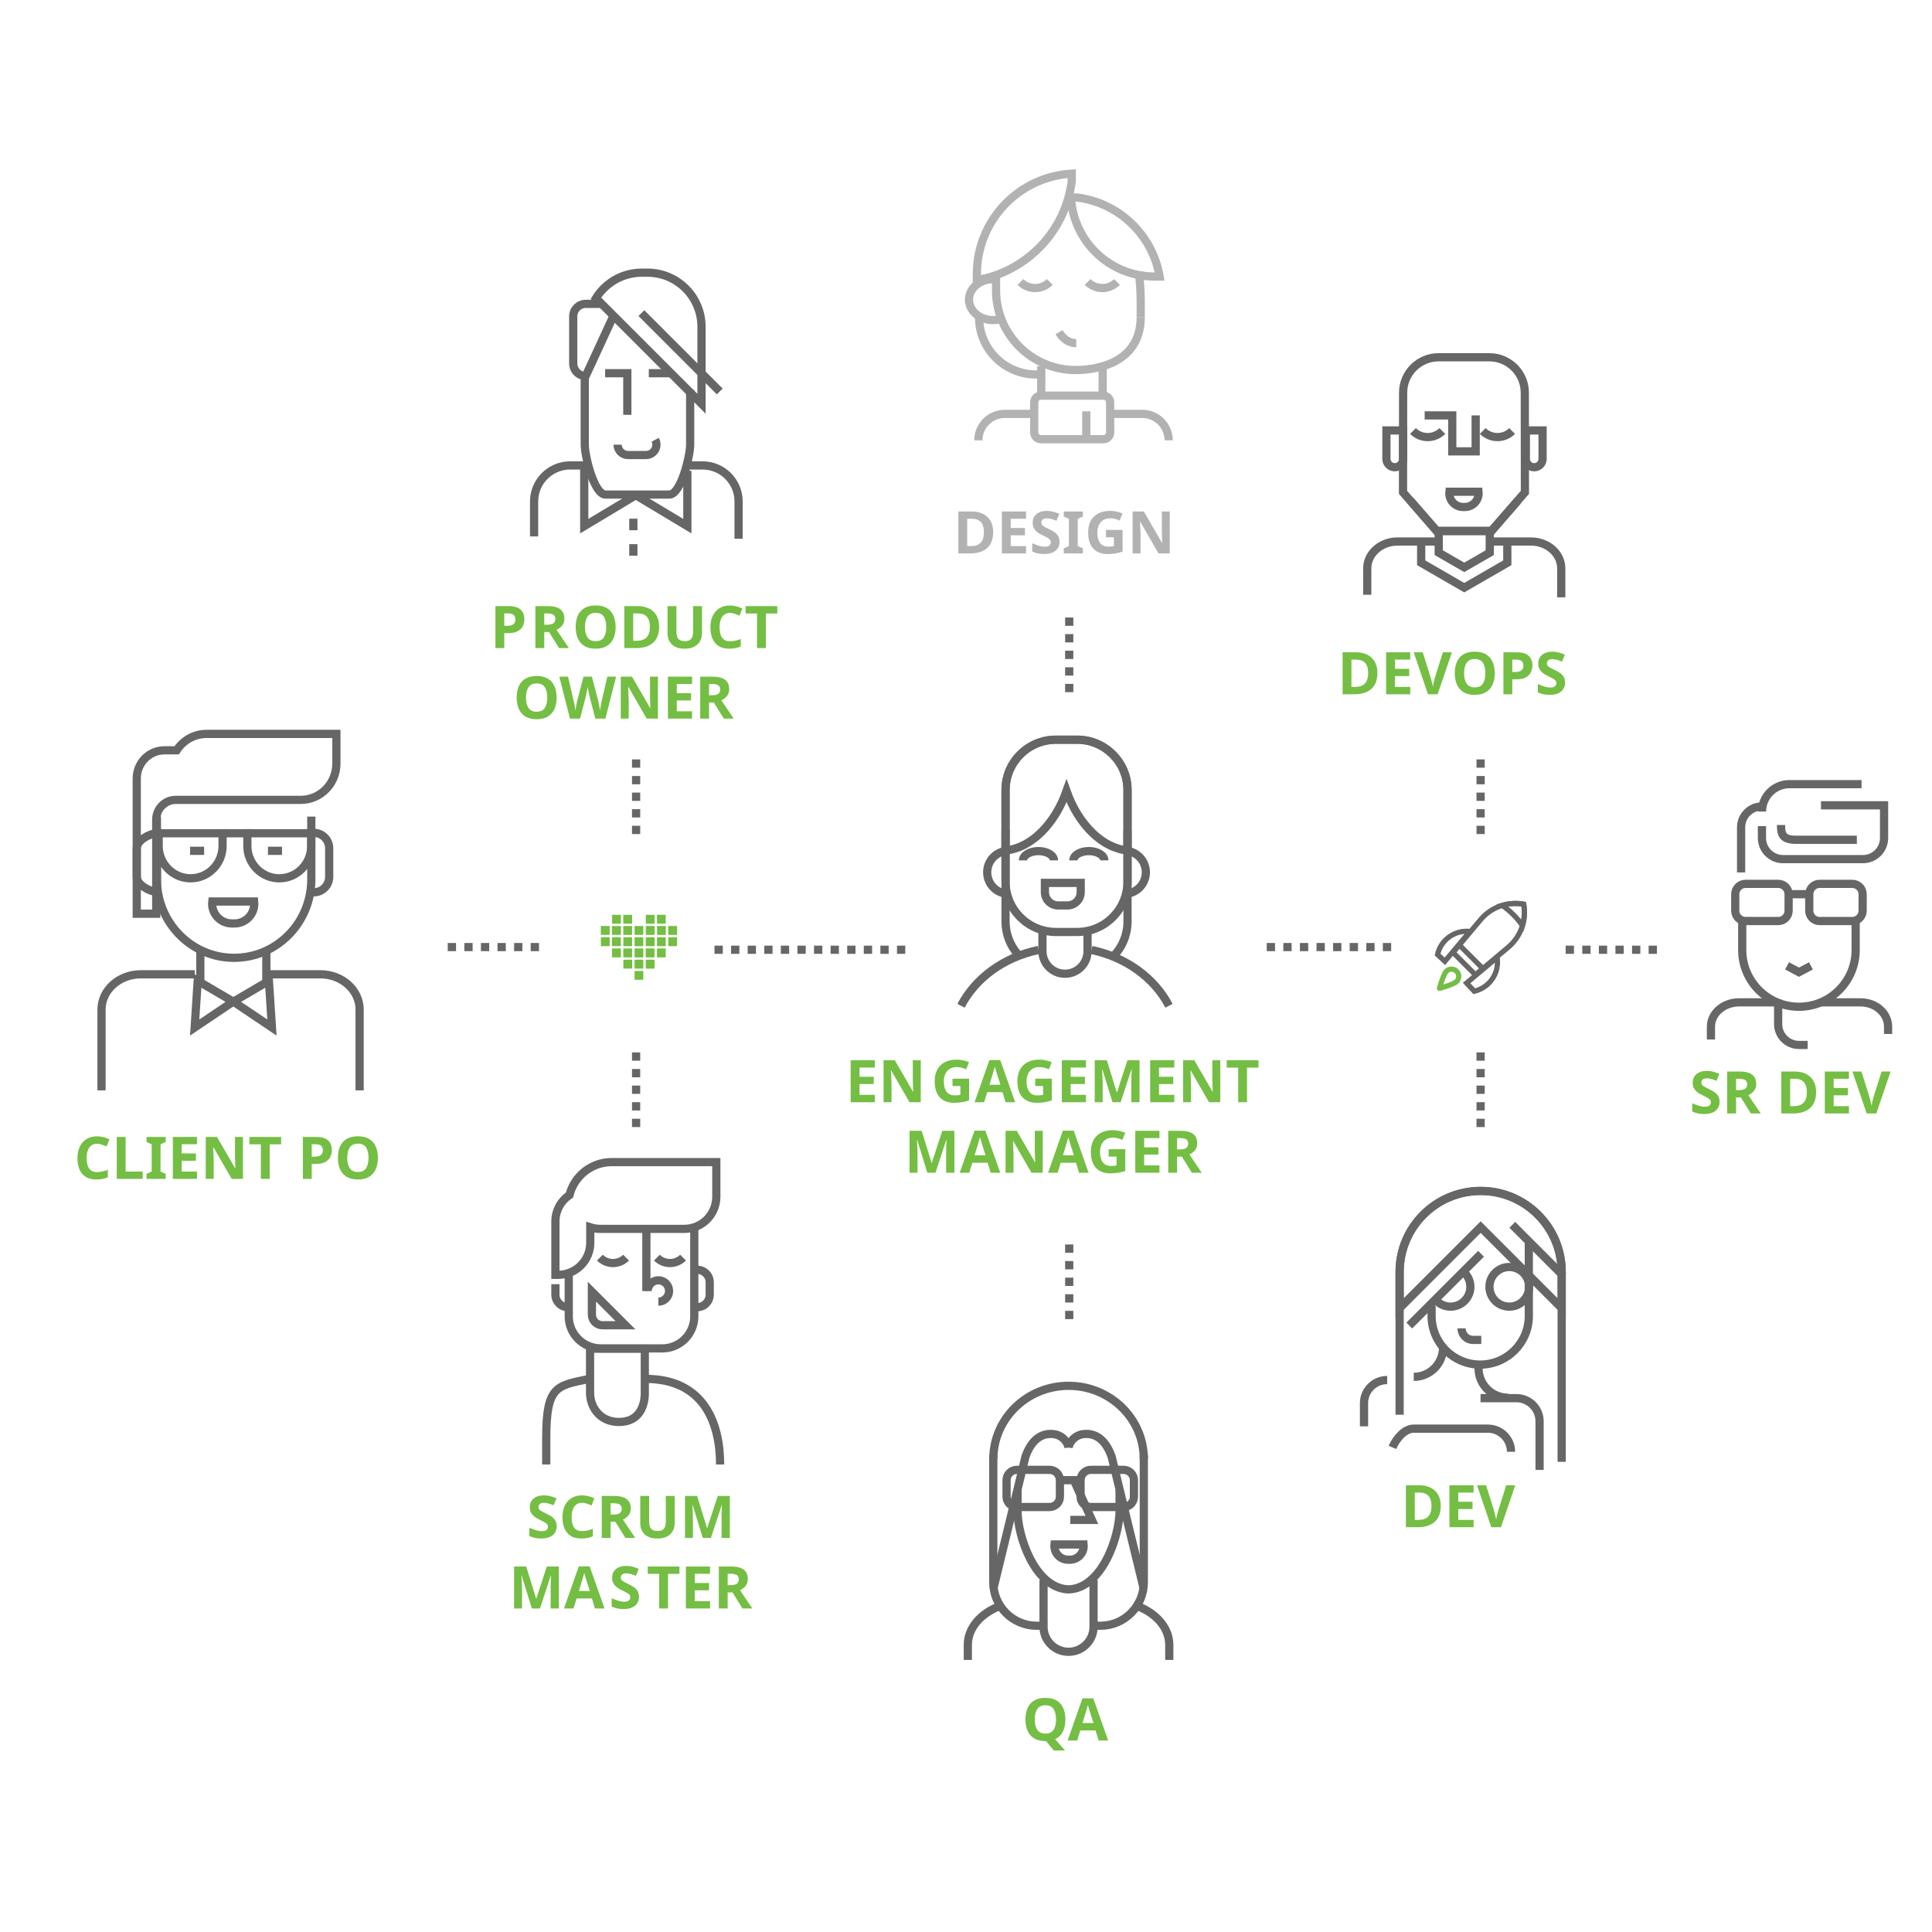
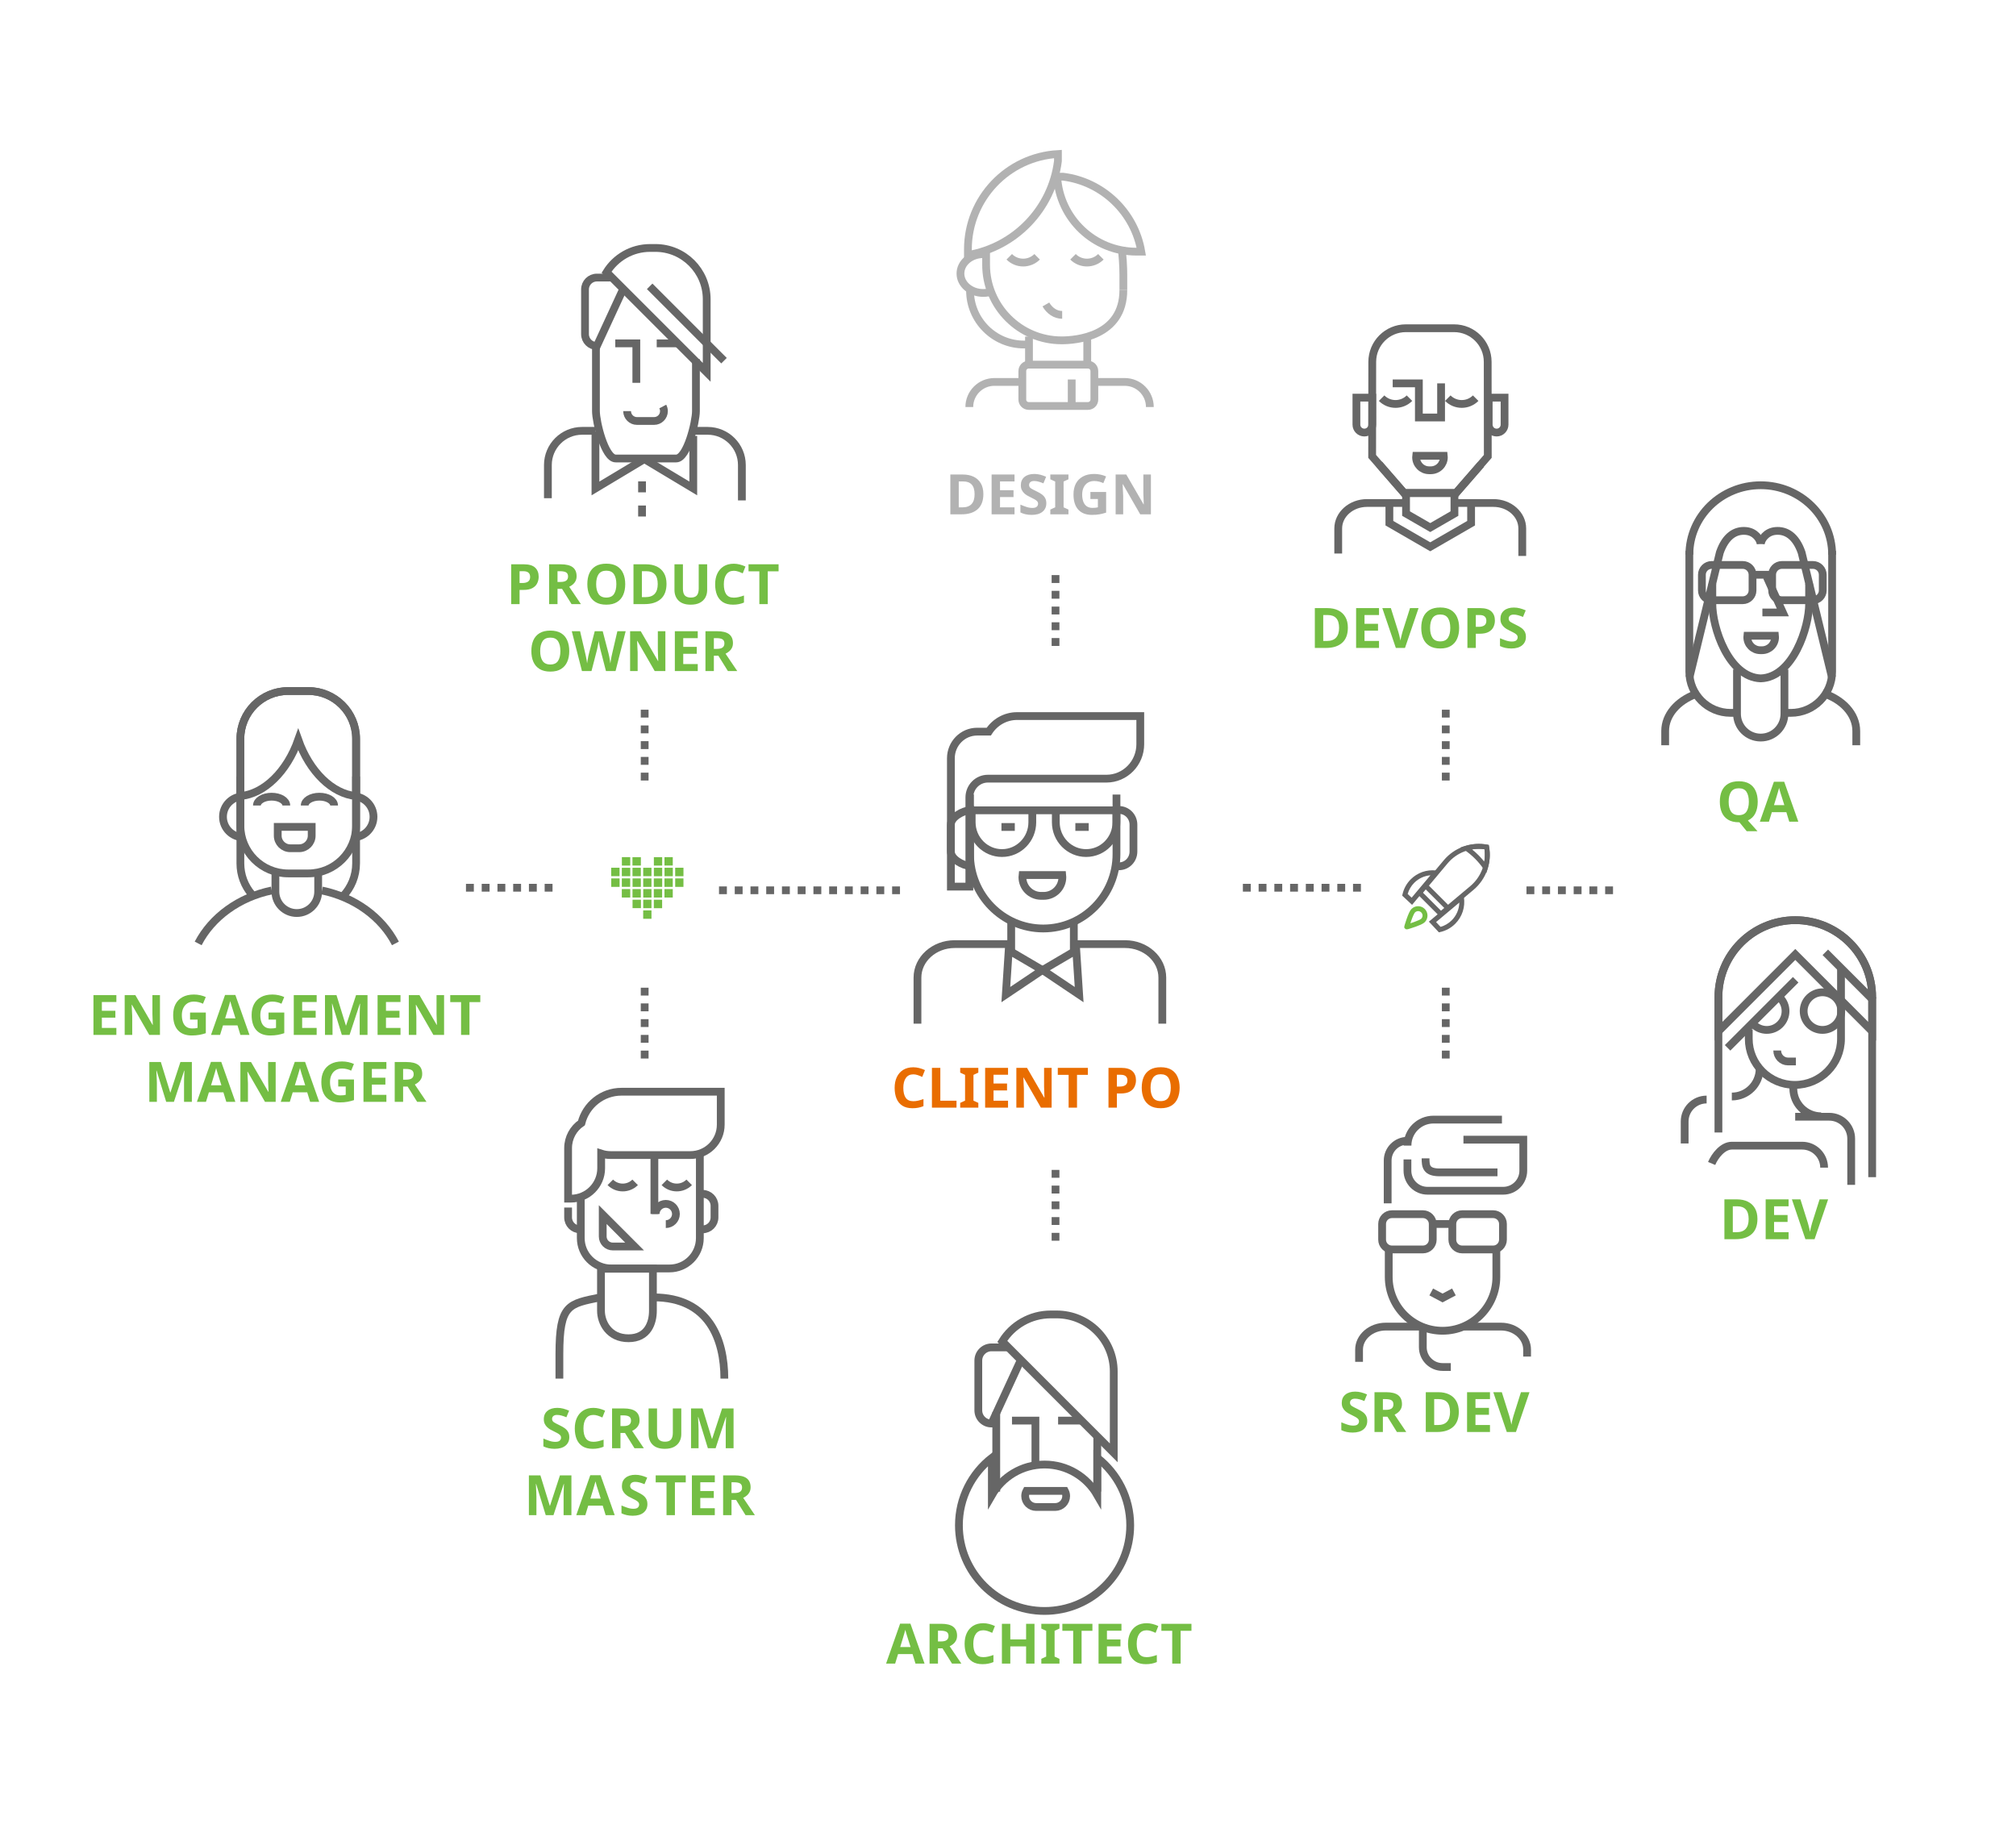
- <svg xmlns="http://www.w3.org/2000/svg" width="600px" height="600px" viewBox="0 0 600 600" version="1.1">
+ <svg xmlns="http://www.w3.org/2000/svg" width="660px" height="600px" viewBox="0 0 660 600" version="1.1">
  <defs />
-   <g id="Silverbird-Team-Graph---V2" stroke="none" stroke-width="1" fill="none" fill-rule="evenodd">
-     <g id="EM" transform="translate(262.1328, 229.6074)">
-       <g id="Icon-EM" transform="translate(36, 0)" stroke="#666666" stroke-width="2.55">
-         <path d="M52.029,28.113 L52.029,56.529 C52.029,60.724 50.381,64.533 47.693,67.343" id="Stroke-52" />
-         <path d="M17.829,66.614 C15.531,63.89 14.146,60.372 14.146,56.528 L14.146,28.113" id="Stroke-54" />
-         <path d="M24.411,65.409 C13.651,67.633 4.793,74.136 0.324,82.741" id="Stroke-56" />
-         <path d="M64.902,82.741 C60.439,74.15 51.602,67.653 40.864,65.418" id="Stroke-58" />
-         <path d="M51.025,34.589 C54.726,34.589 57.726,37.59 57.726,41.291 C57.726,44.993 54.726,47.992 51.025,47.992" id="Stroke-60" />
-         <path d="M15.152,47.993 C11.45,47.993 8.449,44.993 8.449,41.291 C8.449,37.59 11.45,34.589 15.152,34.589" id="Stroke-62" />
-         <path d="M39.613,59.041 L39.613,65.795 C39.613,69.661 36.479,72.795 32.613,72.795 C28.746,72.795 25.612,69.661 25.612,65.795 L25.612,59.041" id="Stroke-64" />
-         <path d="M52.029,44.175 C52.029,52.817 45.025,59.824 36.381,59.824 L29.793,59.824 C21.152,59.824 14.146,52.817 14.146,44.175 L14.146,15.76 C14.146,7.116 21.152,0.11 29.793,0.11 L36.381,0.11 C45.025,0.11 52.029,7.116 52.029,15.76 L52.029,44.175 Z" id="Stroke-66" />
-         <path d="M36.382,0.11 L29.793,0.11 C21.151,0.11 14.145,7.117 14.145,15.759 L14.145,34.498 C21.961,33.789 29.396,26.497 33.088,16.06 C36.779,26.497 44.215,33.789 52.03,34.499 L52.03,15.759 C52.03,7.117 45.025,0.11 36.382,0.11 Z" id="Stroke-68" />
-         <path d="M19.56,37.593 C19.56,35.998 21.713,34.704 24.37,34.704 C27.029,34.704 29.182,35.998 29.182,37.593" id="Stroke-70" />
-         <path d="M35.207,37.593 C35.207,35.998 37.361,34.704 40.018,34.704 C42.675,34.704 44.829,35.998 44.829,37.593" id="Stroke-72" />
-         <path d="M26.373,44.586 L26.373,47.469 C26.373,49.744 28.216,51.587 30.491,51.587 L33.373,51.587 C35.648,51.587 37.491,49.744 37.491,47.469 L37.491,44.586 L26.373,44.586 Z" id="Stroke-74" />
-       </g>
-       <text id="ENGAGEMENT" font-family="Montserrat-Bold, Montserrat" font-size="18.257" font-weight="bold" fill="#74BE44">
-         <tspan x="0.405" y="112.691">EN</tspan>
-         <tspan x="27.078" y="112.691" letter-spacing="-0.11">G</tspan>
-         <tspan x="40.533" y="112.691">AGEMENT</tspan>
-       </text>
-       <text id="MANAGER" font-family="Montserrat-Bold, Montserrat" font-size="18.257" font-weight="bold" fill="#74BE44">
-         <tspan x="18.698" y="134.601">MANAGER</tspan>
-       </text>
-     </g>
-     <g id="Client-PO" transform="translate(6.0625, 227.6074)">
+   <g id="Silverbird-Team-Graph---V2-Copy" stroke="none" stroke-width="1" fill="none" fill-rule="evenodd">
+     <g id="Client-PO" transform="translate(274.8965, 234.1074)">
      <g id="Icon-client-pO" transform="translate(25.31321, 0.169668)" stroke="#666666" stroke-width="2.55">
-         <path d="M51.34,74.797 L68.109,74.797 C74.849,74.797 80.31,79.711 80.31,85.774 L80.31,110.851" id="Stroke-20" />
-         <path d="M29.121,74.797 L12.353,74.797 C5.612,74.797 0.151,79.711 0.151,85.774 L0.151,110.851" id="Stroke-22" />
+         <path d="M51.34,74.797 L68.109,74.797 C74.849,74.797 80.31,79.711 80.31,85.774 L80.31,100.851" id="Stroke-20" />
+         <path d="M30.121,74.797 L12.353,74.797 C5.612,74.797 0.151,79.711 0.151,85.774 L0.151,100.851" id="Stroke-22" />
        <path d="M30.836,76.959 L30.837,67.016" id="Stroke-24" />
        <path d="M51.343,67.016 L51.34,76.96" id="Stroke-26" />
        <polygon id="Stroke-28" points="29.078 91.331 41.048 83.291 30.022 76.822" />
        <polygon id="Stroke-30" points="53.081 91.333 41.111 83.292 52.136 76.822" />
        <path d="M65.729,30.88 L66.126,30.88 C68.739,30.88 70.858,33.034 70.858,35.69 L70.858,44.509 C70.858,47.167 68.739,49.321 66.126,49.321 L65.729,49.321" id="Stroke-32" />
        <path d="M65.304,25.829 L65.304,45.319 C65.304,58.777 54.57,69.683 41.33,69.683 C28.088,69.683 17.354,58.777 17.354,45.319 L17.354,25.829" id="Stroke-34" />
        <path d="M34.547,52.191 C34.521,52.415 34.505,52.644 34.505,52.873 C34.505,56.263 37.251,59.007 40.639,59.007 L41.457,59.007 C44.843,59.007 47.59,56.263 47.59,52.873 C47.59,52.644 47.576,52.415 47.553,52.191 L34.547,52.191 Z" id="Stroke-185" />
        <path d="M32.768,0.144 C28.887,0.144 25.478,2.172 23.494,5.241 L19.687,5.241 C14.941,5.241 11.093,9.151 11.093,13.975 L11.093,55.981 L17.14,55.981 L17.14,26.782 C17.14,23.386 19.851,20.633 23.19,20.633 L26.719,20.633 L56.458,20.633 L62.004,20.633 C68.129,20.633 73.095,15.588 73.095,9.365 L73.095,0.144 L32.768,0.144 Z" id="Stroke-36" />
        <path d="M17.353,30.93 C14.973,31.181 11.093,33.203 11.093,35.69 L11.093,44.509 C11.093,46.997 14.973,49.019 17.353,49.27 L17.353,30.93 Z" id="Stroke-38" />
        <path d="M17.901,30.997 L17.901,34.905 C17.901,40.475 22.345,44.989 27.825,44.989 C33.304,44.989 37.747,40.475 37.747,34.905 L37.747,30.997 L17.901,30.997 Z" id="Stroke-42" />
        <path d="M45.441,30.997 L45.441,34.905 C45.441,40.475 49.884,44.989 55.363,44.989 C60.843,44.989 65.285,40.475 65.285,34.905 L65.285,30.997 L45.441,30.997 Z" id="Stroke-44" />
        <path d="M32.016,36.453 L27.647,36.453" id="Stroke-46" />
        <path d="M56.211,36.453 L51.841,36.453" id="Stroke-48" />
        <path d="M37.728,30.997 L46.802,30.997" id="Stroke-50" />
      </g>
-       <text id="CLIENT-PO" font-family="Montserrat-Bold, Montserrat" font-size="18.257" font-weight="bold" fill="#74BE44">
-         <tspan x="16.931" y="138.51">CLIENT PO</tspan>
-       </text>
-     </g>
-     <g id="PO" transform="translate(151.0508, 84.57401)">
+       <text id="CLIENT-PO" font-family="Montserrat-Bold, Montserrat" font-size="18.257" font-weight="bold" fill="#E96D00">
+         <tspan x="16.931" y="128.51">CLIENT PO</tspan>
+       </text>
+     </g>
+     <g id="EM" transform="translate(28.55078, 226.1074)">
+       <g id="Icon-EM" transform="translate(36, 0)" stroke="#666666" stroke-width="2.55">
+         <path d="M52.029,28.113 L52.029,56.529 C52.029,60.724 50.381,64.533 47.693,67.343" id="Stroke-52" />
+         <path d="M17.829,66.614 C15.531,63.89 14.146,60.372 14.146,56.528 L14.146,28.113" id="Stroke-54" />
+         <path d="M24.411,65.409 C13.651,67.633 4.793,74.136 0.324,82.741" id="Stroke-56" />
+         <path d="M64.902,82.741 C60.439,74.15 51.602,67.653 40.864,65.418" id="Stroke-58" />
+         <path d="M51.025,34.589 C54.726,34.589 57.726,37.59 57.726,41.291 C57.726,44.993 54.726,47.992 51.025,47.992" id="Stroke-60" />
+         <path d="M15.152,47.993 C11.45,47.993 8.449,44.993 8.449,41.291 C8.449,37.59 11.45,34.589 15.152,34.589" id="Stroke-62" />
+         <path d="M39.613,59.041 L39.613,65.795 C39.613,69.661 36.479,72.795 32.613,72.795 C28.746,72.795 25.612,69.661 25.612,65.795 L25.612,59.041" id="Stroke-64" />
+         <path d="M52.029,44.175 C52.029,52.817 45.025,59.824 36.381,59.824 L29.793,59.824 C21.152,59.824 14.146,52.817 14.146,44.175 L14.146,15.76 C14.146,7.116 21.152,0.11 29.793,0.11 L36.381,0.11 C45.025,0.11 52.029,7.116 52.029,15.76 L52.029,44.175 Z" id="Stroke-66" />
+         <path d="M36.382,0.11 L29.793,0.11 C21.151,0.11 14.145,7.117 14.145,15.759 L14.145,34.498 C21.961,33.789 29.396,26.497 33.088,16.06 C36.779,26.497 44.215,33.789 52.03,34.499 L52.03,15.759 C52.03,7.117 45.025,0.11 36.382,0.11 Z" id="Stroke-68" />
+         <path d="M19.56,37.593 C19.56,35.998 21.713,34.704 24.37,34.704 C27.029,34.704 29.182,35.998 29.182,37.593" id="Stroke-70" />
+         <path d="M35.207,37.593 C35.207,35.998 37.361,34.704 40.018,34.704 C42.675,34.704 44.829,35.998 44.829,37.593" id="Stroke-72" />
+         <path d="M26.373,44.586 L26.373,47.469 C26.373,49.744 28.216,51.587 30.491,51.587 L33.373,51.587 C35.648,51.587 37.491,49.744 37.491,47.469 L37.491,44.586 L26.373,44.586 Z" id="Stroke-74" />
+       </g>
+       <text id="ENGAGEMENT" font-family="Montserrat-Bold, Montserrat" font-size="18.257" font-weight="bold" fill="#74BE44">
+         <tspan x="0.405" y="112.691">EN</tspan>
+         <tspan x="27.078" y="112.691" letter-spacing="-0.11">G</tspan>
+         <tspan x="40.533" y="112.691">AGEMENT</tspan>
+       </text>
+       <text id="MANAGER" font-family="Montserrat-Bold, Montserrat" font-size="18.257" font-weight="bold" fill="#74BE44">
+         <tspan x="18.698" y="134.601">MANAGER</tspan>
+       </text>
+     </g>
+     <g id="PO" transform="translate(164.5508, 81.07401)">
      <text id="PRODUCT" font-family="Montserrat-Bold, Montserrat" font-size="18.257" font-weight="bold" fill="#74BE44">
        <tspan x="1.162" y="116.691">P</tspan>
        <tspan x="13.577" y="116.691" letter-spacing="-0.128">R</tspan>
        <tspan x="26.667" y="116.691">ODUCT</tspan>
      </text>
      <text id="OWNER" font-family="Montserrat-Bold, Montserrat" font-size="18.257" font-weight="bold" letter-spacing="-0.201" fill="#74BE44">
        <tspan x="8.345" y="138.601">O</tspan>
        <tspan x="22.64" y="138.601">WNER</tspan>
      </text>
      <g id="Icon-PO" transform="translate(14, 0)" stroke="#666666" stroke-width="2.55">
        <polyline id="Stroke-105" points="22.878 31.331 29.77 31.331 29.77 44.253" />
        <path d="M36.445,31.331 L43.336,31.331" id="Stroke-106" />
        <path d="M26.754,53.514 C26.754,55.298 28.201,56.744 29.984,56.744 L35.584,56.744 C37.367,56.744 38.813,55.298 38.813,53.514 C38.813,52.966 38.665,52.458 38.425,52.007" id="Stroke-107" />
        <path d="M21.585,9.794 L16.848,9.794 C14.707,9.794 12.972,11.529 12.972,13.671 L12.972,28.316 C12.972,30.456 14.707,32.192 16.848,32.192 L25.463,13.531" id="Stroke-108" />
        <path d="M52.81,40.814 L52.81,16.901 C52.81,7.624 45.29,0.101 36.013,0.101 L34.291,0.101 C28.272,0.101 22.996,3.27 20.03,8.029 L52.81,40.814 Z" id="Stroke-109" />
        <path d="M34.139,12.664 L58.474,37.001" id="Stroke-110" />
        <path d="M16.395,59.969 L12.011,59.969 C5.828,59.969 0.818,64.981 0.818,71.165 L0.818,82.021" id="Stroke-111" />
        <path d="M48.746,59.97 L53.13,59.97 C59.312,59.97 64.324,64.981 64.324,71.165 L64.324,82.74" id="Stroke-112" />
        <path d="M49.284,36.499 L49.284,53.514 C49.284,57.081 46.391,69.02 42.823,69.02 L23.011,69.02 C19.444,69.02 16.551,57.081 16.551,53.514 L16.551,31.976" id="Stroke-113" />
        <polyline id="Stroke-114" points="16.39 60.222 16.39 78.828 32.87 68.941" />
        <polyline id="Stroke-115" points="48.413 61.634 48.413 78.827 31.933 68.941" />
        <path d="M31.642,76.508 L31.642,80.103" id="Stroke-116" />
        <path d="M31.642,84.417 L31.642,88.013" id="Stroke-117" />
      </g>
    </g>
-     <g id="Designers-Copy" opacity="0.5" transform="translate(295.5586, 53.18359)">
+     <g id="Designers-Copy" opacity="0.5" transform="translate(309.0586, 49.68359)">
      <text id="DESIGN" font-family="Montserrat-Bold, Montserrat" font-size="18.257" font-weight="bold" fill="#666666">
        <tspan x="0.426" y="118.691">DESIGN</tspan>
      </text>
      <g id="Icon-designers" transform="translate(4.846271, 0)" stroke="#666666" stroke-width="2.55">
        <path d="M20.813,75.35 L11.651,75.35 C7.109,75.35 3.427,79.033 3.427,83.574" id="Stroke-125" />
        <path d="M62.536,83.574 C62.536,79.033 58.853,75.35 54.311,75.35 L44.998,75.35" id="Stroke-126" />
        <g id="Group">
          <path d="M3.665,45.419 C3.665,55.186 11.58,63.104 21.347,63.104 C22.052,63.104 22.747,63.062 23.432,62.981" id="Stroke-118" />
          <path d="M7.986,33.518 C3.867,33.518 0.527,36.362 0.527,39.87 C0.527,43.379 3.867,46.223 7.986,46.223 C9.015,46.223 9.996,46.046 10.889,45.724" id="Stroke-119" />
          <path d="M22.966,60.508 L22.966,69.692" id="Stroke-120" />
          <path d="M42.038,69.692 L42.038,60.509" id="Stroke-121" />
          <path d="M8.927,31.771 L8.927,36.999 C8.927,50.661 20,61.738 33.661,61.738 C38.333,61.738 53.856,60.508 53.856,45.278" id="Stroke-122" />
          <path d="M53.856,45.278 L53.856,40.05 C53.856,38.099 53.63,33.183 53.204,31.363" id="Stroke-123" />
          <path d="M33.83,53.393 C31.627,53.393 29.685,52.046 28.498,49.986" id="Stroke-124" />
          <path d="M16.502,34.382 C19.023,36.904 23.109,36.904 25.63,34.382" id="Stroke-127" />
          <path d="M37.371,34.382 C39.891,36.904 43.977,36.904 46.499,34.382" id="Stroke-128" />
          <path d="M32.441,0.738 L32.441,3.043 C30.475,18.694 18.407,31.192 2.97,33.808 L2.97,31.939 C2.97,15.275 16.009,1.661 32.441,0.738 Z" id="Stroke-129" />
          <path d="M32.196,8.156 L34.115,8.156 C47.146,9.794 57.553,19.844 59.732,32.7 L58.175,32.7 C44.3,32.7 32.964,21.841 32.196,8.156 Z" id="Stroke-130" />
          <path d="M20.785,81.135 C20.785,82.283 21.717,83.216 22.866,83.216 L42.283,83.216 C43.431,83.216 44.363,82.283 44.363,81.135 L44.363,71.774 C44.363,70.623 43.431,69.692 42.283,69.692 L22.866,69.692 C21.717,69.692 20.785,70.623 20.785,71.774 L20.785,81.135 Z" id="Stroke-131" />
        </g>
        <path d="M36.95,82.521 L36.95,74.547" id="Stroke-132" />
      </g>
    </g>
-     <g id="Developers" transform="translate(423.3164, 369.623)">
-       <text id="DEV" font-family="Montserrat-Bold, Montserrat" font-size="18.257" font-weight="bold" fill="#74BE44">
-         <tspan x="11.664" y="104.672">DEV</tspan>
-       </text>
-       <g id="Icon-dev" stroke="#666666" stroke-width="2.55">
-         <path d="M51.473,15.574 L51.473,39.064 C51.473,47.403 44.714,54.164 36.374,54.164 C28.034,54.164 21.275,47.403 21.275,39.064 L21.275,35.947" id="Stroke-145" />
-         <path d="M11.346,69.741 L11.346,25.402 C11.346,11.502 22.613,0.234 36.511,0.234 C50.41,0.234 61.676,11.502 61.676,25.402 L61.676,84.366" id="Stroke-146" />
-         <path d="M36.51,11.461 L61.676,36.629 L61.676,25.402 C61.676,11.501 50.41,0.234 36.512,0.234 C22.613,0.234 11.347,11.501 11.347,25.402 L11.347,36.629 L36.51,11.461 Z" id="Stroke-147" />
-         <path d="M46.34,10.758 L62.158,26.579" id="Stroke-148" />
-         <path d="M36.635,19.747 L14.343,42.039" id="Stroke-149" />
-         <path d="M30.593,42.899 C30.593,44.884 32.173,46.494 34.121,46.494 L36.708,46.494" id="Stroke-150" stroke-linejoin="round" />
-         <path d="M24.841,48.619 L24.841,48.858 C24.841,53.889 20.764,57.967 15.733,57.967" id="Stroke-151" />
-         <path d="M35.864,55.091 L35.864,55.33 C35.864,60.361 39.942,64.439 44.973,64.439" id="Stroke-152" />
-         <path d="M51.563,30.009 C51.563,33.411 48.806,36.167 45.405,36.167 C42.005,36.167 39.249,33.411 39.249,30.009 C39.249,26.608 42.005,23.852 45.405,23.852 C48.806,23.852 51.563,26.608 51.563,30.009 Z" id="Stroke-153" />
-         <path d="M31.516,25.655 C33.921,28.06 33.921,31.958 31.516,34.363 C29.111,36.769 25.213,36.768 22.81,34.363" id="Stroke-154" />
-         <path d="M36.478,64.588 L47.623,64.588 C51.593,64.588 54.813,67.807 54.813,71.779 L54.813,86.879" id="Stroke-155" />
-         <path d="M7.48,58.955 C3.507,58.955 0.289,62.174 0.289,66.145 L0.289,73.336" id="Stroke-156" />
-         <path d="M9.123,79.885 C10.215,77.304 12.77,74.056 15.747,74.056 L38.755,74.056 C42.726,74.056 45.946,77.274 45.946,81.246" id="Stroke-157" />
-       </g>
-     </g>
-     <g id="QA" transform="translate(299.6562, 429.4805)">
+     <g id="QA" transform="translate(544.2344, 157.9564)">
      <text font-family="Montserrat-Bold, Montserrat" font-size="18.257" font-weight="bold" fill="#74BE44">
        <tspan x="17.742" y="111.044">QA</tspan>
      </text>
      <g id="Icon-QA" stroke="#666666" stroke-width="2.55">
        <path d="M52.444,68.921 C58.927,70.969 63.474,75.766 63.474,81.356 L63.474,86.017" id="Stroke-189" />
        <path d="M0.909,86.017 L0.909,81.356 C0.909,76.079 4.962,71.51 10.87,69.29" id="Stroke-190" />
        <path d="M48.036,33.132 L48.036,39.636 C48.07,47.428 42.733,63.763 32.193,64.124 C21.646,63.764 16.317,47.427 16.347,39.636 L16.347,33.132" id="Stroke-191" />
        <path d="M32.182,20.091 C32.02,18.664 30.463,16.148 27.344,15.87 C23.871,15.548 20.696,17.526 18.808,22.914 L8.864,63.802" id="Stroke-192" />
        <path d="M32.2,20.092 C32.364,18.665 33.922,16.148 37.039,15.87 C40.511,15.548 43.688,17.526 45.576,22.915 L55.519,63.802" id="Stroke-193" />
        <path d="M55.566,22.392 L55.566,61.916 C55.566,69.368 49.525,75.411 42.072,75.411 L39.957,75.411" id="Stroke-194" />
        <path d="M24.426,75.411 L22.312,75.411 C14.859,75.411 8.819,69.369 8.819,61.916 L8.819,22.393" id="Stroke-195" />
        <path d="M39.957,61.21 L39.957,75.735 C39.957,80.024 36.482,83.501 32.193,83.501 C27.904,83.501 24.427,80.024 24.427,75.735 L24.427,61.21" id="Stroke-196" />
        <path d="M27.825,50.168 C27.808,50.324 27.796,50.482 27.796,50.641 C27.796,52.996 29.704,54.903 32.058,54.903 L32.625,54.903 C34.979,54.903 36.888,52.996 36.888,50.641 C36.888,50.482 36.876,50.324 36.86,50.168 L27.825,50.168 Z" id="Stroke-197" />
        <polyline id="Stroke-198" points="34.177 30.948 39.433 42.543 32.739 42.543" />
        <path d="M8.832,23.638 C8.832,11.079 19.295,0.897 32.2,0.897 C45.105,0.897 55.567,11.079 55.567,23.638" id="Stroke-199" />
        <path d="M39.133,38.536 C37.365,38.536 35.925,37.097 35.925,35.328 L35.925,30.202 C35.925,28.433 37.365,26.994 39.133,26.994 L49.292,26.994 C51.059,26.994 52.5,28.433 52.5,30.202 L52.5,35.328 C52.5,37.097 51.059,38.536 49.292,38.536 L39.133,38.536 Z" id="Stroke-200" />
        <path d="M16.144,38.536 C14.377,38.536 12.937,37.097 12.937,35.328 L12.937,30.202 C12.937,28.433 14.377,26.994 16.144,26.994 L26.303,26.994 C28.071,26.994 29.511,28.433 29.511,30.202 L29.511,35.328 C29.511,37.097 28.071,38.536 26.303,38.536 L16.144,38.536 Z" id="Stroke-201" />
        <path d="M29.511,30.202 L35.925,30.202" id="Stroke-202" />
      </g>
    </g>
-     <g id="DevOps" transform="translate(412.8164, 110.4891)">
+     <g id="DevOps" transform="translate(426.3164, 106.9891)">
      <text id="DEVOPS" font-family="Montserrat-Bold, Montserrat" font-size="18.257" font-weight="bold" fill="#74BE44">
        <tspan x="2.498" y="105.123">DEVOPS</tspan>
      </text>
      <g id="Icon-DevOps" transform="translate(11.17693, 0)" stroke="#666666" stroke-width="2.55">
        <path d="M6.57,23.19 L6.57,32.022 C6.57,33.457 7.733,34.619 9.167,34.619 C10.602,34.619 11.764,33.457 11.764,32.022 L11.764,23.19 L6.57,23.19 Z" id="Stroke-177" />
        <path d="M49.876,23.19 L49.876,32.022 C49.876,33.457 51.038,34.619 52.473,34.619 C53.908,34.619 55.07,33.457 55.07,32.022 L55.07,23.19 L49.876,23.19 Z" id="Stroke-178" />
        <path d="M38.73,57.678 L51.437,57.678 C56.646,57.678 60.866,61.415 60.866,66.026 L60.866,75.008" id="Stroke-179" />
        <path d="M0.616,74.212 L0.616,66.026 C0.616,61.415 4.838,57.677 10.047,57.677 L22.564,57.677" id="Stroke-180" />
        <polyline id="Stroke-181" points="17.364 57.678 17.364 64.291 30.741 72.015 44.118 64.291 44.118 57.678" />
        <polyline id="Stroke-182" points="38.664 54.241 38.664 61.142 30.741 65.717 22.817 61.142 22.817 54.241" />
        <path d="M49.55,11.472 C49.55,5.392 44.622,0.464 38.543,0.464 L22.766,0.464 C16.686,0.464 11.758,5.392 11.758,11.472 L11.724,42.415 L22.155,54.41 L39.151,54.41 L49.582,42.415 L49.55,11.472 Z" id="Stroke-183" />
        <polyline id="Stroke-184" points="13.979 44.932 22.22 54.41 39.217 54.41 47.33 45.079" />
        <path d="M26.137,42.225 C26.119,42.381 26.108,42.539 26.108,42.699 C26.108,45.053 28.015,46.96 30.369,46.96 L30.937,46.96 C33.29,46.96 35.197,45.053 35.197,42.699 C35.197,42.539 35.188,42.381 35.172,42.225 L26.137,42.225 Z" id="Stroke-185" />
        <polyline id="Stroke-186" points="34.29 18.515 34.29 29.683 27.018 29.683 27.018 18.515 18.451 18.515" />
        <path d="M14.817,23.36 C17.337,25.883 21.423,25.883 23.945,23.36" id="Stroke-187" />
        <path d="M36.488,23.36 C39.009,25.883 43.095,25.883 45.616,23.36" id="Stroke-188" />
      </g>
    </g>
-     <g id="Sr-Dev" transform="translate(523.7344, 243.123)">
-       <text id="SR-DEV" font-family="Montserrat-Bold, Montserrat" font-size="18.257" font-weight="bold" fill="#74BE44">
-         <tspan x="0.963" y="102.672">SR DEV</tspan>
-       </text>
-       <g id="Icon-sr-dev" transform="translate(7, 0)" stroke="#666666" stroke-width="2.55">
-         <path d="M21.055,68.167 L9.356,68.167 C4.528,68.167 0.615,71.551 0.615,75.724 L0.615,79.706" id="Stroke-133" />
-         <path d="M55.626,77.978 L55.626,75.724 C55.626,71.551 51.806,68.167 47.092,68.167 L34.948,68.167" id="Stroke-134" />
-         <path d="M34.358,42.911 C32.589,42.911 31.15,41.472 31.15,39.702 L31.15,34.577 C31.15,32.808 32.589,31.368 34.358,31.368 L44.515,31.368 C46.283,31.368 47.724,32.808 47.724,34.577 L47.724,39.702 C47.724,41.472 46.283,42.911 44.515,42.911 L34.358,42.911 Z" id="Stroke-135" />
-         <path d="M11.368,42.911 C9.601,42.911 8.161,41.472 8.161,39.702 L8.161,34.577 C8.161,32.808 9.601,31.368 11.368,31.368 L21.526,31.368 C23.295,31.368 24.735,32.808 24.735,34.577 L24.735,39.702 C24.735,41.472 23.295,42.911 21.526,42.911 L11.368,42.911 Z" id="Stroke-136" />
-         <path d="M24.735,34.577 L31.149,34.577" id="Stroke-137" />
-         <path d="M45.558,42.925 L45.558,51.913 C45.558,61.643 37.67,69.531 27.943,69.531 C18.214,69.531 10.327,61.643 10.327,51.913 L10.327,42.925" id="Stroke-138" />
-         <path d="M16.453,13.443 L16.453,17.124 C16.453,20.75 19.392,23.689 23.017,23.689 L47.815,23.689 C51.441,23.689 54.379,20.75 54.379,17.124 L54.379,6.971 L34.787,6.971" id="Stroke-139" />
-         <path d="M22.384,13.08 C22.384,15.619 22.564,17.678 26.982,17.678 L45.93,17.678" id="Stroke-140" />
-         <path d="M47.391,0.402 L24.982,0.402 C20.284,0.402 16.474,4.211 16.474,8.91" id="z" />
-         <path d="M17.531,7.331 L16.453,7.331 C12.878,7.331 9.981,10.228 9.981,13.803 L9.981,27.824" id="Stroke-142" />
-         <polyline id="Stroke-143" points="24.24 56.827 27.955 58.801 31.67 56.827" />
-         <path d="M30.652,81.395 L27.956,81.395 C24.382,81.395 21.485,78.498 21.485,74.923 L21.485,67.373" id="Stroke-144" />
-       </g>
-     </g>
-     <g id="SM" transform="translate(157.5508, 360.4805)">
+     <g id="Developers-Copy" transform="translate(551.2344, 301)">
+       <text id="DEV" font-family="Montserrat-Bold, Montserrat" font-size="18.257" font-weight="bold" fill="#74BE44">
+         <tspan x="11.664" y="104.672">DEV</tspan>
+       </text>
+       <g id="Icon-dev" stroke="#666666" stroke-width="2.55">
+         <path d="M51.473,15.574 L51.473,39.064 C51.473,47.403 44.714,54.164 36.374,54.164 C28.034,54.164 21.275,47.403 21.275,39.064 L21.275,35.947" id="Stroke-145" />
+         <path d="M11.346,69.741 L11.346,25.402 C11.346,11.502 22.613,0.234 36.511,0.234 C50.41,0.234 61.676,11.502 61.676,25.402 L61.676,84.366" id="Stroke-146" />
+         <path d="M36.51,11.461 L61.676,36.629 L61.676,25.402 C61.676,11.501 50.41,0.234 36.512,0.234 C22.613,0.234 11.347,11.501 11.347,25.402 L11.347,36.629 L36.51,11.461 Z" id="Stroke-147" />
+         <path d="M46.34,10.758 L62.158,26.579" id="Stroke-148" />
+         <path d="M36.635,19.747 L14.343,42.039" id="Stroke-149" />
+         <path d="M30.593,42.899 C30.593,44.884 32.173,46.494 34.121,46.494 L36.708,46.494" id="Stroke-150" stroke-linejoin="round" />
+         <path d="M24.841,48.619 L24.841,48.858 C24.841,53.889 20.764,57.967 15.733,57.967" id="Stroke-151" />
+         <path d="M35.864,55.091 L35.864,55.33 C35.864,60.361 39.942,64.439 44.973,64.439" id="Stroke-152" />
+         <path d="M51.563,30.009 C51.563,33.411 48.806,36.167 45.405,36.167 C42.005,36.167 39.249,33.411 39.249,30.009 C39.249,26.608 42.005,23.852 45.405,23.852 C48.806,23.852 51.563,26.608 51.563,30.009 Z" id="Stroke-153" />
+         <path d="M31.516,25.655 C33.921,28.06 33.921,31.958 31.516,34.363 C29.111,36.769 25.213,36.768 22.81,34.363" id="Stroke-154" />
+         <path d="M36.478,64.588 L47.623,64.588 C51.593,64.588 54.813,67.807 54.813,71.779 L54.813,86.879" id="Stroke-155" />
+         <path d="M7.48,58.955 C3.507,58.955 0.289,62.174 0.289,66.145 L0.289,73.336" id="Stroke-156" />
+         <path d="M9.123,79.885 C10.215,77.304 12.77,74.056 15.747,74.056 L38.755,74.056 C42.726,74.056 45.946,77.274 45.946,81.246" id="Stroke-157" />
+       </g>
+     </g>
+     <g id="architect" transform="translate(290.0586, 429.4805)">
+       <text id="ARCHITECT" font-family="Montserrat-Bold, Montserrat" font-size="18.257" font-weight="bold" fill="#74BE44">
+         <tspan x="0.028" y="115.134">ARCHITECT</tspan>
+       </text>
+       <g id="icon-architect" transform="translate(23, 0)" stroke="#666666" stroke-width="2.55">
+         <path d="M46.168,40.736 L46.168,58.833" id="Stroke-158" />
+         <path d="M13.095,58.832 L13.095,32.826" id="Stroke-159" />
+         <path d="M46.168,47.761 L46.168,59.966 C42.737,53.99 36.298,49.964 28.913,49.964 C21.528,49.964 15.089,53.99 11.657,59.966 L11.657,47.761 C5.095,52.894 0.872,60.88 0.872,69.858 C0.872,85.346 13.427,97.902 28.913,97.902 C44.4,97.902 56.953,85.346 56.953,69.858 C56.953,60.881 52.732,52.894 46.168,47.761 Z" id="Stroke-160" />
+         <polyline id="Stroke-161" points="18.247 35.583 25.917 35.583 25.917 49.964" />
+         <path d="M33.346,35.583 L41.016,35.583" id="Stroke-162" />
+         <path d="M22.995,58.593 C22.728,59.096 22.561,59.661 22.561,60.27 C22.561,62.257 24.171,63.866 26.156,63.866 L32.388,63.866 C34.373,63.866 35.982,62.257 35.982,60.27 C35.982,59.661 35.818,59.096 35.549,58.593 L22.995,58.593 Z" id="Stroke-163" />
+         <path d="M16.809,11.613 L11.537,11.613 C9.155,11.613 7.223,13.545 7.223,15.927 L7.223,32.227 C7.223,34.609 9.155,36.541 11.537,36.541 L21.123,15.773" id="Stroke-164" />
+         <path d="M51.561,46.137 L51.561,19.523 C51.561,9.198 43.191,0.827 32.867,0.827 L30.95,0.827 C24.251,0.827 18.378,4.354 15.077,9.649 L51.561,46.137 Z" id="Stroke-165" />
+       </g>
+     </g>
+     <g id="SM" transform="translate(171.0508, 356.9805)">
      <text id="SCRUM" font-family="Montserrat-Bold, Montserrat" font-size="18.257" font-weight="bold" fill="#74BE44">
        <tspan x="5.999" y="117.134">SCRUM</tspan>
      </text>
      <text id="MASTER" font-family="Montserrat-Bold, Montserrat" font-size="18.257" font-weight="bold" fill="#74BE44">
        <tspan x="0.458" y="139.044">M</tspan>
        <tspan x="17.601" y="139.044" letter-spacing="-0.091">A</tspan>
        <tspan x="31.567" y="139.044" letter-spacing="-0.11">S</tspan>
        <tspan x="43.251" y="139.044">TER</tspan>
      </text>
      <g id="Icon-SM" transform="translate(12, 0)" stroke="#666666" stroke-width="2.55">
        <path d="M13.496,67.739 C3.132,69.881 0.086,69.963 0.086,86.33 L0.086,94.33" id="Stroke-56" />
        <path d="M54.086,94.33 C54.086,81.539 49.086,67.748 30.95,67.748" id="Stroke-58" />
        <path d="M30.699,58.372 L30.699,72.125 C30.699,75.991 29.086,81.125 22.699,81.125 C16.312,81.125 13.698,75.991 13.698,72.125 L13.698,58.372 L30.699,58.372 Z" id="Stroke-64" />
        <path d="M7.153,45.471 L6.828,45.471 C4.677,45.471 2.935,43.727 2.935,41.575 L2.935,38.33" id="Stroke-168" />
        <path d="M46.64,33.858 L46.966,33.858 C49.116,33.858 50.86,35.602 50.86,37.752 L50.86,41.575 C50.86,43.727 49.116,45.471 46.966,45.471 L46.64,45.471" id="Stroke-169" />
        <path d="M46.065,20.535 L46.065,48.323 C46.065,53.82 41.609,58.277 36.112,58.277 L17.035,58.277 C11.539,58.277 7.082,53.82 7.082,48.323 L7.082,35.1" id="Stroke-170" />
        <path d="M14.27,40.652 L14.27,47.809 C14.27,49.616 15.742,51.088 17.551,51.088 L24.705,51.088 L14.27,40.652 Z" id="Stroke-171" />
        <path d="M24.882,30.086 C22.637,32.332 18.999,32.332 16.751,30.086" id="Stroke-172" />
        <path d="M42.577,30.085 C40.331,32.33 36.691,32.33 34.445,30.085" id="Stroke-173" />
        <path d="M20.423,0.419 C14.095,0.419 8.797,4.766 7.31,10.632 C4.67,12.422 2.935,15.446 2.935,18.875 L2.935,35.422 L3.809,35.422 C9.305,35.422 13.761,30.965 13.761,25.468 L13.761,20.665 C14.728,20.978 15.756,21.156 16.828,21.156 L42.955,21.156 C48.451,21.156 52.908,16.701 52.908,11.202 L52.908,0.419 L20.423,0.419 Z" id="Stroke-174" />
        <path d="M31.599,40.443 C31.599,38.61 33.085,37.125 34.918,37.125 C36.749,37.125 38.236,38.61 38.236,40.443 C38.236,42.275 36.749,43.76 34.918,43.76" id="Stroke-175" />
        <path d="M31.185,40.443 L31.185,21.363" id="Stroke-176" />
      </g>
    </g>
-     <g id="Group-3" transform="translate(185.5508, 282.623)" fill="#74BE44">
+     <g id="Group-3" transform="translate(199.0508, 279.123)" fill="#74BE44">
      <g id="heart" transform="translate(0.5, 0.557036)">
        <polygon id="Fill-77" points="4.042 3.685 6.779 3.685 6.779 0.92 4.042 0.92" />
        <polygon id="Fill-79" points="4.018 14.143 6.779 14.143 6.779 11.373 4.018 11.373" />
        <polygon id="Fill-80" points="0.558 10.659 3.295 10.659 3.295 7.887 0.558 7.887" />
        <polygon id="Fill-81" points="4.024 10.646 6.763 10.646 6.763 7.88 4.024 7.88" />
        <polygon id="Fill-82" points="0.538 7.153 3.278 7.153 3.278 4.39 0.538 4.39" />
        <polygon id="Fill-83" points="4.024 7.161 6.789 7.161 6.789 4.408 4.024 4.408" />
        <polygon id="Fill-84" points="11.029 17.625 13.734 17.625 13.734 14.854 11.029 14.854" />
        <polygon id="Fill-85" points="7.506 3.673 10.258 3.673 10.258 0.935 7.506 0.935" />
        <polygon id="Fill-86" points="14.512 3.685 17.233 3.685 17.233 0.931 14.512 0.931" />
        <polygon id="Fill-87" points="17.984 3.669 20.702 3.669 20.702 0.924 17.984 0.924" />
        <polygon id="Fill-88" points="7.516 7.168 10.248 7.168 10.248 4.399 7.516 4.399" />
        <polygon id="Fill-89" points="11.018 10.664 13.728 10.664 13.728 7.892 11.018 7.892" />
        <polygon id="Fill-90" points="14.497 10.66 17.237 10.66 17.237 7.893 14.497 7.893" />
        <polygon id="Fill-91" points="17.975 10.66 20.698 10.66 20.698 7.895 17.975 7.895" />
        <polygon id="Fill-92" points="21.494 10.66 24.2 10.66 24.2 7.889 21.494 7.889" />
        <polygon id="Fill-93" points="21.49 7.171 24.204 7.171 24.204 4.392 21.49 4.392" />
        <polygon id="Fill-94" points="18.002 7.168 20.721 7.168 20.721 4.397 18.002 4.397" />
        <polygon id="Fill-95" points="7.537 10.662 10.251 10.662 10.251 7.888 7.537 7.888" />
        <polygon id="Fill-96" points="7.517 14.145 10.246 14.145 10.246 11.376 7.517 11.376" />
        <polygon id="Fill-97" points="11.034 14.157 13.734 14.157 13.734 11.371 11.034 11.371" />
        <polygon id="Fill-98" points="14.494 14.144 17.216 14.144 17.216 11.37 14.494 11.37" />
        <polygon id="Fill-99" points="17.978 14.147 20.7 14.147 20.7 11.381 17.978 11.381" />
        <polygon id="Fill-100" points="14.517 7.169 17.237 7.169 17.237 4.397 14.517 4.397" />
        <polygon id="Fill-101" points="11.018 7.154 13.727 7.154 13.727 4.402 11.018 4.402" />
        <polygon id="Fill-102" points="7.535 17.616 10.28 17.616 10.28 14.861 7.535 14.861" />
        <polygon id="Fill-103" points="14.503 17.638 17.218 17.638 17.218 14.867 14.503 14.867" />
        <polygon id="Fill-104" points="11.017 21.105 13.729 21.105 13.729 18.35 11.017 18.35" />
      </g>
    </g>
-     <path d="M154.051,279.123 L154.051,309.123" id="Stroke-205" stroke="#666666" stroke-width="2.55" stroke-dasharray="2.576,2.576" transform="translate(154.0508, 294.123) rotate(-90) translate(-154.0508, -294.123) " />
-     <path d="M413.396,274.123 L413.396,314.123" id="Stroke-205-Copy-2" stroke="#666666" stroke-width="2.55" stroke-dasharray="2.576,2.576" transform="translate(413.3965, 294.123) rotate(-90) translate(-413.3965, -294.123) " />
-     <path d="M251.891,264.956 L251.891,324.956" id="Stroke-205-Copy" stroke="#666666" stroke-width="2.55" stroke-dasharray="2.576,2.576" transform="translate(251.8906, 294.9564) rotate(-90) translate(-251.8906, -294.9564) " />
-     <path d="M501.236,279.956 L501.236,309.956" id="Stroke-205-Copy-3" stroke="#666666" stroke-width="2.55" stroke-dasharray="2.576,2.576" transform="translate(501.2363, 294.9564) rotate(-90) translate(-501.2363, -294.9564) " />
-     <path d="M447.816,247.023 L471.816,247.023" id="Stroke-205-Copy-4" stroke="#666666" stroke-width="2.55" stroke-dasharray="2.576,2.576" transform="translate(459.8164, 247.0228) rotate(-90) translate(-459.8164, -247.0228) " />
-     <path d="M185.551,247.023 L209.551,247.023" id="Stroke-205-Copy-7" stroke="#666666" stroke-width="2.55" stroke-dasharray="2.576,2.576" transform="translate(197.5508, 247.0228) rotate(-90) translate(-197.5508, -247.0228) " />
-     <path d="M320.059,202.956 L344.059,202.956" id="Stroke-205-Copy-5" stroke="#666666" stroke-width="2.55" stroke-dasharray="2.576,2.576" transform="translate(332.0586, 202.9564) rotate(-90) translate(-332.0586, -202.9564) " />
-     <path d="M447.816,338.023 L471.816,338.023" id="Stroke-205-Copy-4" stroke="#666666" stroke-width="2.55" stroke-dasharray="2.576,2.576" transform="translate(459.8164, 338.0228) rotate(-90) translate(-459.8164, -338.0228) " />
-     <path d="M185.551,338.023 L209.551,338.023" id="Stroke-205-Copy-8" stroke="#666666" stroke-width="2.55" stroke-dasharray="2.576,2.576" transform="translate(197.5508, 338.0228) rotate(-90) translate(-197.5508, -338.0228) " />
-     <path d="M320.059,397.671 L344.059,397.671" id="Stroke-205-Copy-6" stroke="#666666" stroke-width="2.55" stroke-dasharray="2.576,2.576" transform="translate(332.0586, 397.6712) rotate(-90) translate(-332.0586, -397.6712) " />
-     <g id="icon-rocket" transform="translate(445.8164, 280.123)" fill-rule="nonzero">
+     <path d="M167.551,275.623 L167.551,305.623" id="Stroke-205" stroke="#666666" stroke-width="2.55" stroke-dasharray="2.576,2.576" transform="translate(167.5508, 290.623) rotate(-90) translate(-167.5508, -290.623) " />
+     <path d="M426.896,270.623 L426.896,310.623" id="Stroke-205-Copy-2" stroke="#666666" stroke-width="2.55" stroke-dasharray="2.576,2.576" transform="translate(426.8965, 290.623) rotate(-90) translate(-426.8965, -290.623) " />
+     <path d="M265.391,261.456 L265.391,321.456" id="Stroke-205-Copy" stroke="#666666" stroke-width="2.55" stroke-dasharray="2.576,2.576" transform="translate(265.3906, 291.4564) rotate(-90) translate(-265.3906, -291.4564) " />
+     <path d="M514.736,276.456 L514.736,306.456" id="Stroke-205-Copy-3" stroke="#666666" stroke-width="2.55" stroke-dasharray="2.576,2.576" transform="translate(514.7363, 291.4564) rotate(-90) translate(-514.7363, -291.4564) " />
+     <path d="M461.316,243.523 L485.316,243.523" id="Stroke-205-Copy-4" stroke="#666666" stroke-width="2.55" stroke-dasharray="2.576,2.576" transform="translate(473.3164, 243.5228) rotate(-90) translate(-473.3164, -243.5228) " />
+     <path d="M199.051,243.523 L223.051,243.523" id="Stroke-205-Copy-7" stroke="#666666" stroke-width="2.55" stroke-dasharray="2.576,2.576" transform="translate(211.0508, 243.5228) rotate(-90) translate(-211.0508, -243.5228) " />
+     <path d="M333.559,199.456 L357.559,199.456" id="Stroke-205-Copy-5" stroke="#666666" stroke-width="2.55" stroke-dasharray="2.576,2.576" transform="translate(345.5586, 199.4564) rotate(-90) translate(-345.5586, -199.4564) " />
+     <path d="M461.316,334.523 L485.316,334.523" id="Stroke-205-Copy-4" stroke="#666666" stroke-width="2.55" stroke-dasharray="2.576,2.576" transform="translate(473.3164, 334.5228) rotate(-90) translate(-473.3164, -334.5228) " />
+     <path d="M199.051,334.523 L223.051,334.523" id="Stroke-205-Copy-8" stroke="#666666" stroke-width="2.55" stroke-dasharray="2.576,2.576" transform="translate(211.0508, 334.5228) rotate(-90) translate(-211.0508, -334.5228) " />
+     <path d="M333.559,394.171 L357.559,394.171" id="Stroke-205-Copy-6" stroke="#666666" stroke-width="2.55" stroke-dasharray="2.576,2.576" transform="translate(345.5586, 394.1712) rotate(-90) translate(-345.5586, -394.1712) " />
+     <g id="icon-rocket" transform="translate(459.3164, 276.623)" fill-rule="nonzero">
      <path d="M10.775,8.335 L12.28,8.498 L2.964,19.604 L2.341,19.013 C1.518,18.233 0.781,17.545 0.082,16.905 L-0.265,16.588 L-0.161,16.13 C0.258,14.287 1.181,12.595 2.543,11.233 C4.734,9.043 7.754,8.009 10.775,8.335 Z M3.686,12.375 C2.652,13.409 1.92,14.666 1.529,16.04 C1.944,16.423 2.374,16.824 2.828,17.252 L8.978,9.92 C7.008,10.083 5.132,10.929 3.686,12.375 Z" id="Stroke-367" fill="#666666" />
      <path d="M19.713,15.668 L19.934,17.081 C20.43,20.249 19.41,23.482 17.101,25.791 C15.738,27.154 14.046,28.078 12.204,28.496 L11.746,28.6 L11.429,28.254 C10.676,27.431 9.888,26.588 9.065,25.723 L8.472,25.1 L19.713,15.668 Z M18.439,18.845 L10.827,25.234 C11.329,25.766 11.818,26.29 12.293,26.806 C13.667,26.416 14.924,25.684 15.958,24.649 C17.531,23.076 18.392,20.996 18.439,18.845 Z" id="Stroke-369" fill="#666666" />
      <path d="M4.354,15.725 L4.829,15.158 L13.363,4.984 C16.856,0.819 22.265,-1.071 27.518,-0.111 L28.067,-0.011 L28.168,0.538 C29.127,5.791 27.237,11.2 23.073,14.695 L12.333,23.705 L4.354,15.725 Z M6.542,15.629 L12.429,21.516 L22.034,13.457 C25.602,10.464 27.298,5.896 26.669,1.388 C22.159,0.758 17.593,2.454 14.601,6.022 L6.542,15.629 Z" id="Stroke-371" fill="#666666" />
      <path d="M0.65,26.267 L0.751,26.166 C0.719,26.19 0.689,26.223 0.65,26.267 Z M3.686,25.2 C4.256,24.995 4.752,24.797 5.15,24.613 C5.578,24.415 5.872,24.24 5.976,24.137 C6.543,23.569 6.543,22.649 5.976,22.082 C5.409,21.515 4.489,21.515 3.922,22.082 C3.658,22.347 3.181,23.406 2.695,24.795 C2.598,25.072 2.503,25.356 2.414,25.632 C2.85,25.492 3.278,25.347 3.686,25.2 Z M0.991,27.613 C0.465,27.234 0.465,27.234 0.429,27.005 C0.408,26.796 0.408,26.796 0.417,26.741 C0.428,26.666 0.428,26.666 0.436,26.626 C0.446,26.581 0.46,26.525 0.479,26.454 C0.515,26.32 0.568,26.134 0.631,25.923 C0.784,25.413 0.973,24.826 1.171,24.261 C1.75,22.605 2.27,21.451 2.78,20.94 C3.978,19.742 5.92,19.742 7.118,20.94 C8.316,22.138 8.316,24.081 7.118,25.279 C6.844,25.553 6.418,25.807 5.829,26.079 C5.382,26.286 4.844,26.5 4.233,26.72 C3.621,26.941 2.967,27.155 2.314,27.356 C2.086,27.426 1.874,27.49 1.683,27.546 C1.568,27.579 1.485,27.603 1.44,27.616 L1.431,27.586 C1.331,27.596 1.192,27.603 0.991,27.613 Z" id="Stroke-373" fill="#74BE44" />
      <path d="M23.574,4.483 C22.543,3.451 21.432,2.53 20.262,1.731 L18.868,0.778 L20.484,0.291 C22.768,-0.399 25.183,-0.538 27.519,-0.111 L28.068,-0.011 L28.168,0.538 C28.594,2.873 28.454,5.289 27.765,7.572 L27.278,9.188 L26.325,7.794 C25.526,6.624 24.605,5.514 23.574,4.483 Z M24.716,3.34 C25.391,4.015 26.022,4.722 26.606,5.456 C26.833,4.11 26.856,2.737 26.669,1.388 C25.319,1.2 23.946,1.223 22.6,1.45 C23.335,2.034 24.042,2.665 24.716,3.34 Z" id="Stroke-375" fill="#666666" />
      <polygon id="Stroke-377" fill="#666666" points="6.607 13.717 7.75 12.574 15.483 20.308 14.341 21.451" />
    </g>
+     <g id="Sr-Dev" transform="translate(437.3164, 366.123)">
+       <text id="SR-DEV" font-family="Montserrat-Bold, Montserrat" font-size="18.257" font-weight="bold" fill="#74BE44">
+         <tspan x="0.963" y="102.672">SR DEV</tspan>
+       </text>
+       <g id="Icon-sr-dev" transform="translate(7, 0)" stroke="#666666" stroke-width="2.55">
+         <path d="M21.055,68.167 L9.356,68.167 C4.528,68.167 0.615,71.551 0.615,75.724 L0.615,79.706" id="Stroke-133" />
+         <path d="M55.626,77.978 L55.626,75.724 C55.626,71.551 51.806,68.167 47.092,68.167 L34.948,68.167" id="Stroke-134" />
+         <path d="M34.358,42.911 C32.589,42.911 31.15,41.472 31.15,39.702 L31.15,34.577 C31.15,32.808 32.589,31.368 34.358,31.368 L44.515,31.368 C46.283,31.368 47.724,32.808 47.724,34.577 L47.724,39.702 C47.724,41.472 46.283,42.911 44.515,42.911 L34.358,42.911 Z" id="Stroke-135" />
+         <path d="M11.368,42.911 C9.601,42.911 8.161,41.472 8.161,39.702 L8.161,34.577 C8.161,32.808 9.601,31.368 11.368,31.368 L21.526,31.368 C23.295,31.368 24.735,32.808 24.735,34.577 L24.735,39.702 C24.735,41.472 23.295,42.911 21.526,42.911 L11.368,42.911 Z" id="Stroke-136" />
+         <path d="M24.735,34.577 L31.149,34.577" id="Stroke-137" />
+         <path d="M45.558,42.925 L45.558,51.913 C45.558,61.643 37.67,69.531 27.943,69.531 C18.214,69.531 10.327,61.643 10.327,51.913 L10.327,42.925" id="Stroke-138" />
+         <path d="M16.453,13.443 L16.453,17.124 C16.453,20.75 19.392,23.689 23.017,23.689 L47.815,23.689 C51.441,23.689 54.379,20.75 54.379,17.124 L54.379,6.971 L34.787,6.971" id="Stroke-139" />
+         <path d="M22.384,13.08 C22.384,15.619 22.564,17.678 26.982,17.678 L45.93,17.678" id="Stroke-140" />
+         <path d="M47.391,0.402 L24.982,0.402 C20.284,0.402 16.474,4.211 16.474,8.91" id="z" />
+         <path d="M17.531,7.331 L16.453,7.331 C12.878,7.331 9.981,10.228 9.981,13.803 L9.981,27.824" id="Stroke-142" />
+         <polyline id="Stroke-143" points="24.24 56.827 27.955 58.801 31.67 56.827" />
+         <path d="M30.652,81.395 L27.956,81.395 C24.382,81.395 21.485,78.498 21.485,74.923 L21.485,67.373" id="Stroke-144" />
+       </g>
+     </g>
  </g>
</svg>
